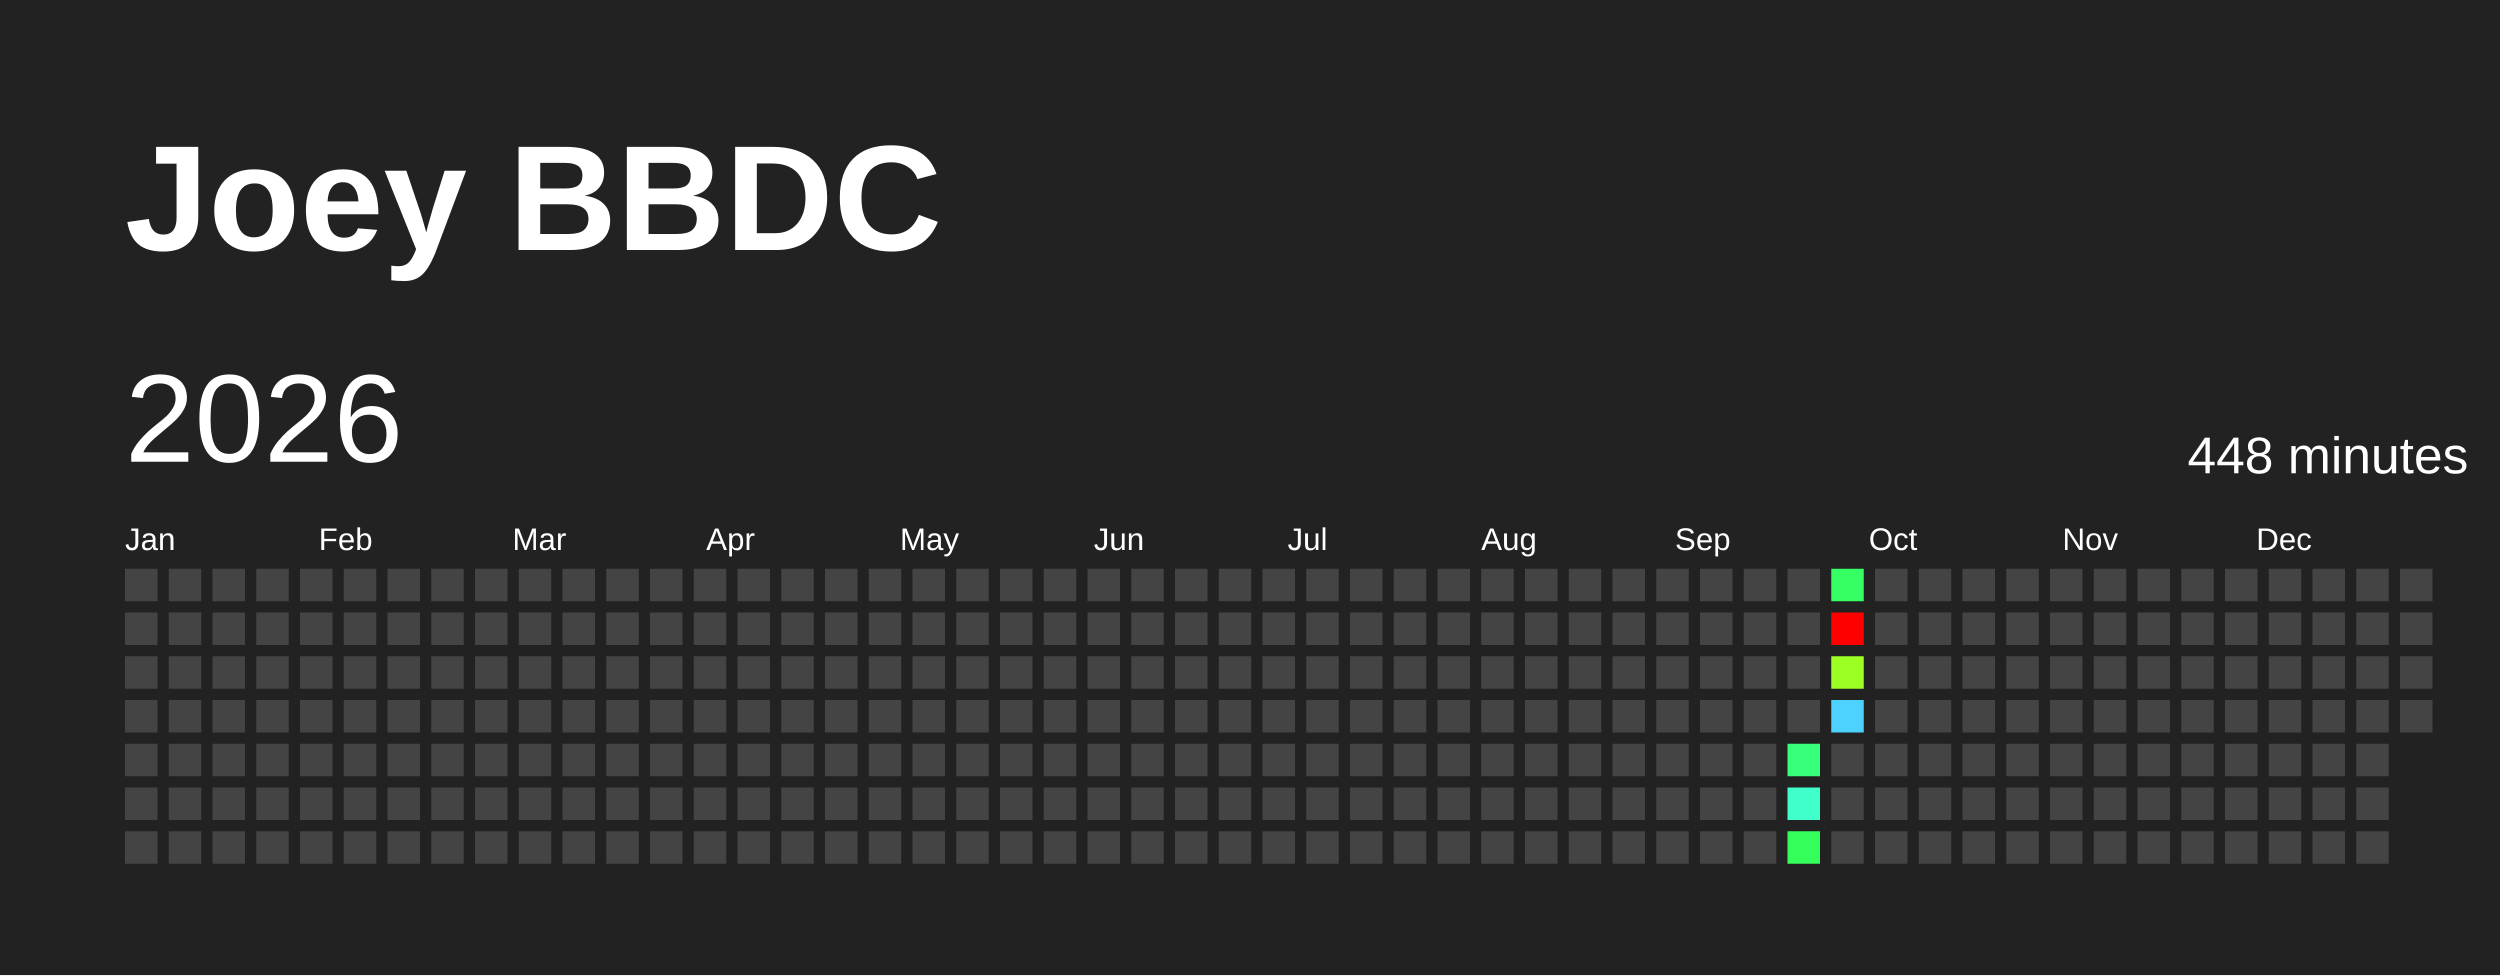
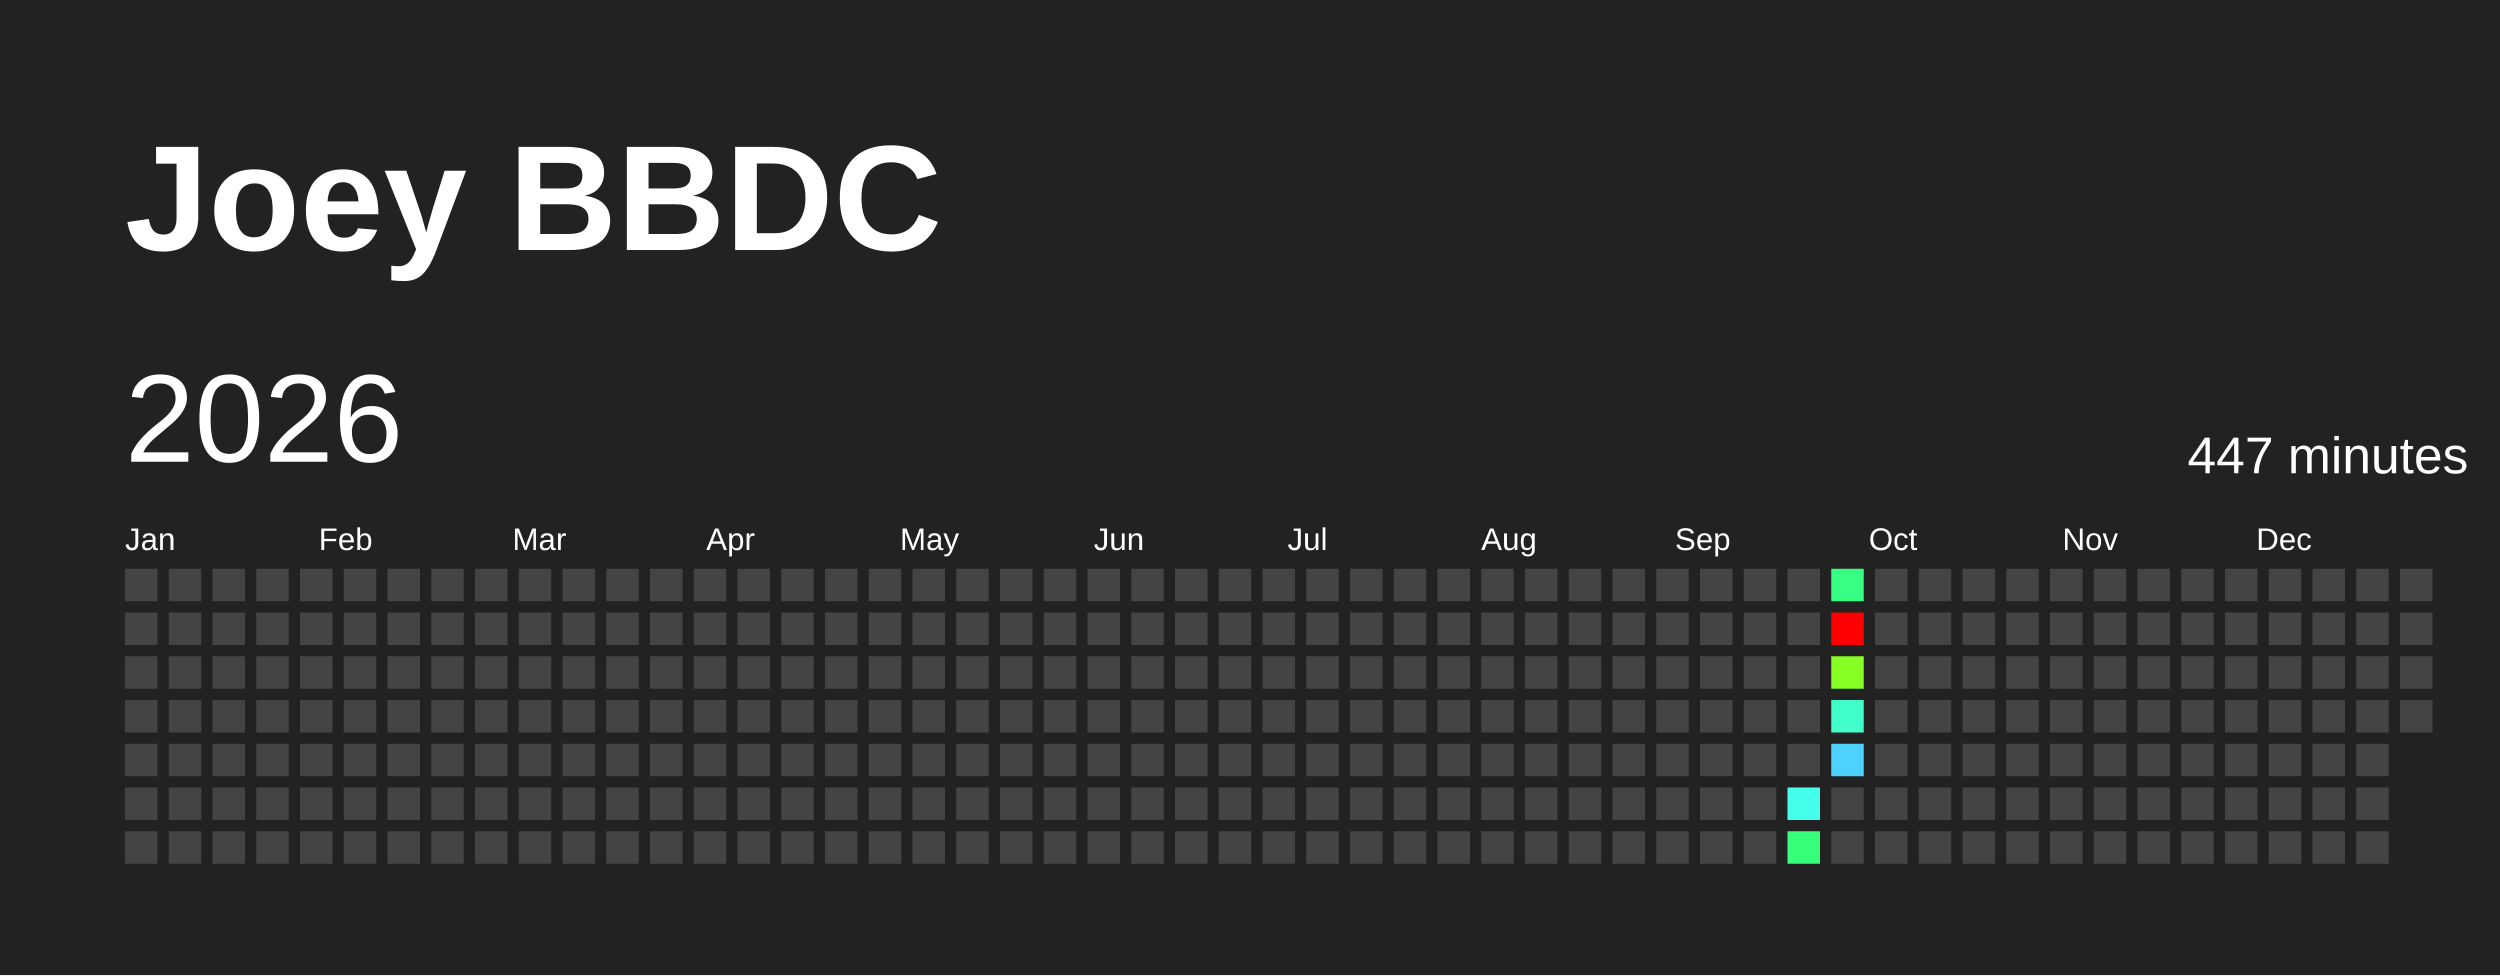
<svg xmlns="http://www.w3.org/2000/svg" baseProfile="full" height="78mm" version="1.1" viewBox="0,0,200,78" width="200mm">
  <defs />
  <rect fill="#222222" height="78" width="200" x="0" y="0" />
  <text fill="#FFFFFF" style="font-size:12px; font-family:Arial; font-weight:bold;" x="10" y="20">Joey BBDC</text>
  <text dominant-baseline="hanging" fill="#FFFFFF" style="font-size:10.0px; font-family:Arial;" x="10" y="30">2026</text>
-   <text dominant-baseline="hanging" fill="#FFFFFF" style="font-size:4.125px; font-family:Arial;" x="175" y="35">448 minutes</text>
+   <text dominant-baseline="hanging" fill="#FFFFFF" style="font-size:4.125px; font-family:Arial;" x="175" y="35">447 minutes</text>
  <text fill="#FFFFFF" style="font-size:2.5px; font-family:Arial" x="10.0" y="44">Jan</text>
  <text fill="#FFFFFF" style="font-size:2.5px; font-family:Arial" x="25.5" y="44">Feb</text>
  <text fill="#FFFFFF" style="font-size:2.5px; font-family:Arial" x="41.0" y="44">Mar</text>
  <text fill="#FFFFFF" style="font-size:2.5px; font-family:Arial" x="56.5" y="44">Apr</text>
  <text fill="#FFFFFF" style="font-size:2.5px; font-family:Arial" x="72.0" y="44">May</text>
  <text fill="#FFFFFF" style="font-size:2.5px; font-family:Arial" x="87.5" y="44">Jun</text>
  <text fill="#FFFFFF" style="font-size:2.5px; font-family:Arial" x="103.0" y="44">Jul</text>
  <text fill="#FFFFFF" style="font-size:2.5px; font-family:Arial" x="118.5" y="44">Aug</text>
  <text fill="#FFFFFF" style="font-size:2.5px; font-family:Arial" x="134.0" y="44">Sep</text>
  <text fill="#FFFFFF" style="font-size:2.5px; font-family:Arial" x="149.5" y="44">Oct</text>
  <text fill="#FFFFFF" style="font-size:2.5px; font-family:Arial" x="165.0" y="44">Nov</text>
  <text fill="#FFFFFF" style="font-size:2.5px; font-family:Arial" x="180.5" y="44">Dec</text>
  <rect fill="#444444" height="2.6" width="2.6" x="10.0" y="45.5" />
  <rect fill="#444444" height="2.6" width="2.6" x="10.0" y="49.0" />
  <rect fill="#444444" height="2.6" width="2.6" x="10.0" y="52.5" />
  <rect fill="#444444" height="2.6" width="2.6" x="10.0" y="56.0" />
  <rect fill="#444444" height="2.6" width="2.6" x="10.0" y="59.5" />
  <rect fill="#444444" height="2.6" width="2.6" x="10.0" y="63.0" />
  <rect fill="#444444" height="2.6" width="2.6" x="10.0" y="66.5" />
  <rect fill="#444444" height="2.6" width="2.6" x="13.5" y="45.5" />
  <rect fill="#444444" height="2.6" width="2.6" x="13.5" y="49.0" />
  <rect fill="#444444" height="2.6" width="2.6" x="13.5" y="52.5" />
  <rect fill="#444444" height="2.6" width="2.6" x="13.5" y="56.0" />
  <rect fill="#444444" height="2.6" width="2.6" x="13.5" y="59.5" />
  <rect fill="#444444" height="2.6" width="2.6" x="13.5" y="63.0" />
  <rect fill="#444444" height="2.6" width="2.6" x="13.5" y="66.5" />
  <rect fill="#444444" height="2.6" width="2.6" x="17.0" y="45.5" />
  <rect fill="#444444" height="2.6" width="2.6" x="17.0" y="49.0" />
  <rect fill="#444444" height="2.6" width="2.6" x="17.0" y="52.5" />
  <rect fill="#444444" height="2.6" width="2.6" x="17.0" y="56.0" />
  <rect fill="#444444" height="2.6" width="2.6" x="17.0" y="59.5" />
  <rect fill="#444444" height="2.6" width="2.6" x="17.0" y="63.0" />
  <rect fill="#444444" height="2.6" width="2.6" x="17.0" y="66.5" />
  <rect fill="#444444" height="2.6" width="2.6" x="20.5" y="45.5" />
  <rect fill="#444444" height="2.6" width="2.6" x="20.5" y="49.0" />
  <rect fill="#444444" height="2.6" width="2.6" x="20.5" y="52.5" />
  <rect fill="#444444" height="2.6" width="2.6" x="20.5" y="56.0" />
  <rect fill="#444444" height="2.6" width="2.6" x="20.5" y="59.5" />
  <rect fill="#444444" height="2.6" width="2.6" x="20.5" y="63.0" />
  <rect fill="#444444" height="2.6" width="2.6" x="20.5" y="66.5" />
  <rect fill="#444444" height="2.6" width="2.6" x="24.0" y="45.5" />
  <rect fill="#444444" height="2.6" width="2.6" x="24.0" y="49.0" />
  <rect fill="#444444" height="2.6" width="2.6" x="24.0" y="52.5" />
  <rect fill="#444444" height="2.6" width="2.6" x="24.0" y="56.0" />
  <rect fill="#444444" height="2.6" width="2.6" x="24.0" y="59.5" />
  <rect fill="#444444" height="2.6" width="2.6" x="24.0" y="63.0" />
  <rect fill="#444444" height="2.6" width="2.6" x="24.0" y="66.5" />
  <rect fill="#444444" height="2.6" width="2.6" x="27.5" y="45.5" />
  <rect fill="#444444" height="2.6" width="2.6" x="27.5" y="49.0" />
  <rect fill="#444444" height="2.6" width="2.6" x="27.5" y="52.5" />
  <rect fill="#444444" height="2.6" width="2.6" x="27.5" y="56.0" />
  <rect fill="#444444" height="2.6" width="2.6" x="27.5" y="59.5" />
  <rect fill="#444444" height="2.6" width="2.6" x="27.5" y="63.0" />
  <rect fill="#444444" height="2.6" width="2.6" x="27.5" y="66.5" />
  <rect fill="#444444" height="2.6" width="2.6" x="31.0" y="45.5" />
  <rect fill="#444444" height="2.6" width="2.6" x="31.0" y="49.0" />
  <rect fill="#444444" height="2.6" width="2.6" x="31.0" y="52.5" />
  <rect fill="#444444" height="2.6" width="2.6" x="31.0" y="56.0" />
  <rect fill="#444444" height="2.6" width="2.6" x="31.0" y="59.5" />
  <rect fill="#444444" height="2.6" width="2.6" x="31.0" y="63.0" />
  <rect fill="#444444" height="2.6" width="2.6" x="31.0" y="66.5" />
  <rect fill="#444444" height="2.6" width="2.6" x="34.5" y="45.5" />
  <rect fill="#444444" height="2.6" width="2.6" x="34.5" y="49.0" />
  <rect fill="#444444" height="2.6" width="2.6" x="34.5" y="52.5" />
  <rect fill="#444444" height="2.6" width="2.6" x="34.5" y="56.0" />
  <rect fill="#444444" height="2.6" width="2.6" x="34.5" y="59.5" />
  <rect fill="#444444" height="2.6" width="2.6" x="34.5" y="63.0" />
  <rect fill="#444444" height="2.6" width="2.6" x="34.5" y="66.5" />
  <rect fill="#444444" height="2.6" width="2.6" x="38.0" y="45.5" />
  <rect fill="#444444" height="2.6" width="2.6" x="38.0" y="49.0" />
  <rect fill="#444444" height="2.6" width="2.6" x="38.0" y="52.5" />
  <rect fill="#444444" height="2.6" width="2.6" x="38.0" y="56.0" />
  <rect fill="#444444" height="2.6" width="2.6" x="38.0" y="59.5" />
  <rect fill="#444444" height="2.6" width="2.6" x="38.0" y="63.0" />
  <rect fill="#444444" height="2.6" width="2.6" x="38.0" y="66.5" />
  <rect fill="#444444" height="2.6" width="2.6" x="41.5" y="45.5" />
  <rect fill="#444444" height="2.6" width="2.6" x="41.5" y="49.0" />
  <rect fill="#444444" height="2.6" width="2.6" x="41.5" y="52.5" />
  <rect fill="#444444" height="2.6" width="2.6" x="41.5" y="56.0" />
  <rect fill="#444444" height="2.6" width="2.6" x="41.5" y="59.5" />
  <rect fill="#444444" height="2.6" width="2.6" x="41.5" y="63.0" />
  <rect fill="#444444" height="2.6" width="2.6" x="41.5" y="66.5" />
  <rect fill="#444444" height="2.6" width="2.6" x="45.0" y="45.5" />
  <rect fill="#444444" height="2.6" width="2.6" x="45.0" y="49.0" />
  <rect fill="#444444" height="2.6" width="2.6" x="45.0" y="52.5" />
  <rect fill="#444444" height="2.6" width="2.6" x="45.0" y="56.0" />
  <rect fill="#444444" height="2.6" width="2.6" x="45.0" y="59.5" />
  <rect fill="#444444" height="2.6" width="2.6" x="45.0" y="63.0" />
  <rect fill="#444444" height="2.6" width="2.6" x="45.0" y="66.5" />
  <rect fill="#444444" height="2.6" width="2.6" x="48.5" y="45.5" />
  <rect fill="#444444" height="2.6" width="2.6" x="48.5" y="49.0" />
  <rect fill="#444444" height="2.6" width="2.6" x="48.5" y="52.5" />
  <rect fill="#444444" height="2.6" width="2.6" x="48.5" y="56.0" />
  <rect fill="#444444" height="2.6" width="2.6" x="48.5" y="59.5" />
  <rect fill="#444444" height="2.6" width="2.6" x="48.5" y="63.0" />
  <rect fill="#444444" height="2.6" width="2.6" x="48.5" y="66.5" />
  <rect fill="#444444" height="2.6" width="2.6" x="52.0" y="45.5" />
  <rect fill="#444444" height="2.6" width="2.6" x="52.0" y="49.0" />
  <rect fill="#444444" height="2.6" width="2.6" x="52.0" y="52.5" />
  <rect fill="#444444" height="2.6" width="2.6" x="52.0" y="56.0" />
  <rect fill="#444444" height="2.6" width="2.6" x="52.0" y="59.5" />
  <rect fill="#444444" height="2.6" width="2.6" x="52.0" y="63.0" />
  <rect fill="#444444" height="2.6" width="2.6" x="52.0" y="66.5" />
  <rect fill="#444444" height="2.6" width="2.6" x="55.5" y="45.5" />
  <rect fill="#444444" height="2.6" width="2.6" x="55.5" y="49.0" />
  <rect fill="#444444" height="2.6" width="2.6" x="55.5" y="52.5" />
  <rect fill="#444444" height="2.6" width="2.6" x="55.5" y="56.0" />
  <rect fill="#444444" height="2.6" width="2.6" x="55.5" y="59.5" />
  <rect fill="#444444" height="2.6" width="2.6" x="55.5" y="63.0" />
  <rect fill="#444444" height="2.6" width="2.6" x="55.5" y="66.5" />
  <rect fill="#444444" height="2.6" width="2.6" x="59.0" y="45.5" />
  <rect fill="#444444" height="2.6" width="2.6" x="59.0" y="49.0" />
  <rect fill="#444444" height="2.6" width="2.6" x="59.0" y="52.5" />
  <rect fill="#444444" height="2.6" width="2.6" x="59.0" y="56.0" />
  <rect fill="#444444" height="2.6" width="2.6" x="59.0" y="59.5" />
  <rect fill="#444444" height="2.6" width="2.6" x="59.0" y="63.0" />
  <rect fill="#444444" height="2.6" width="2.6" x="59.0" y="66.5" />
  <rect fill="#444444" height="2.6" width="2.6" x="62.5" y="45.5" />
  <rect fill="#444444" height="2.6" width="2.6" x="62.5" y="49.0" />
  <rect fill="#444444" height="2.6" width="2.6" x="62.5" y="52.5" />
  <rect fill="#444444" height="2.6" width="2.6" x="62.5" y="56.0" />
  <rect fill="#444444" height="2.6" width="2.6" x="62.5" y="59.5" />
  <rect fill="#444444" height="2.6" width="2.6" x="62.5" y="63.0" />
  <rect fill="#444444" height="2.6" width="2.6" x="62.5" y="66.5" />
  <rect fill="#444444" height="2.6" width="2.6" x="66.0" y="45.5" />
  <rect fill="#444444" height="2.6" width="2.6" x="66.0" y="49.0" />
  <rect fill="#444444" height="2.6" width="2.6" x="66.0" y="52.5" />
  <rect fill="#444444" height="2.6" width="2.6" x="66.0" y="56.0" />
  <rect fill="#444444" height="2.6" width="2.6" x="66.0" y="59.5" />
  <rect fill="#444444" height="2.6" width="2.6" x="66.0" y="63.0" />
  <rect fill="#444444" height="2.6" width="2.6" x="66.0" y="66.5" />
  <rect fill="#444444" height="2.6" width="2.6" x="69.5" y="45.5" />
  <rect fill="#444444" height="2.6" width="2.6" x="69.5" y="49.0" />
  <rect fill="#444444" height="2.6" width="2.6" x="69.5" y="52.5" />
  <rect fill="#444444" height="2.6" width="2.6" x="69.5" y="56.0" />
  <rect fill="#444444" height="2.6" width="2.6" x="69.5" y="59.5" />
  <rect fill="#444444" height="2.6" width="2.6" x="69.5" y="63.0" />
  <rect fill="#444444" height="2.6" width="2.6" x="69.5" y="66.5" />
  <rect fill="#444444" height="2.6" width="2.6" x="73.0" y="45.5" />
  <rect fill="#444444" height="2.6" width="2.6" x="73.0" y="49.0" />
  <rect fill="#444444" height="2.6" width="2.6" x="73.0" y="52.5" />
  <rect fill="#444444" height="2.6" width="2.6" x="73.0" y="56.0" />
  <rect fill="#444444" height="2.6" width="2.6" x="73.0" y="59.5" />
  <rect fill="#444444" height="2.6" width="2.6" x="73.0" y="63.0" />
  <rect fill="#444444" height="2.6" width="2.6" x="73.0" y="66.5" />
  <rect fill="#444444" height="2.6" width="2.6" x="76.5" y="45.5" />
  <rect fill="#444444" height="2.6" width="2.6" x="76.5" y="49.0" />
  <rect fill="#444444" height="2.6" width="2.6" x="76.5" y="52.5" />
  <rect fill="#444444" height="2.6" width="2.6" x="76.5" y="56.0" />
  <rect fill="#444444" height="2.6" width="2.6" x="76.5" y="59.5" />
  <rect fill="#444444" height="2.6" width="2.6" x="76.5" y="63.0" />
  <rect fill="#444444" height="2.6" width="2.6" x="76.5" y="66.5" />
  <rect fill="#444444" height="2.6" width="2.6" x="80.0" y="45.5" />
  <rect fill="#444444" height="2.6" width="2.6" x="80.0" y="49.0" />
  <rect fill="#444444" height="2.6" width="2.6" x="80.0" y="52.5" />
  <rect fill="#444444" height="2.6" width="2.6" x="80.0" y="56.0" />
  <rect fill="#444444" height="2.6" width="2.6" x="80.0" y="59.5" />
  <rect fill="#444444" height="2.6" width="2.6" x="80.0" y="63.0" />
  <rect fill="#444444" height="2.6" width="2.6" x="80.0" y="66.5" />
  <rect fill="#444444" height="2.6" width="2.6" x="83.5" y="45.5" />
  <rect fill="#444444" height="2.6" width="2.6" x="83.5" y="49.0" />
  <rect fill="#444444" height="2.6" width="2.6" x="83.5" y="52.5" />
  <rect fill="#444444" height="2.6" width="2.6" x="83.5" y="56.0" />
  <rect fill="#444444" height="2.6" width="2.6" x="83.5" y="59.5" />
  <rect fill="#444444" height="2.6" width="2.6" x="83.5" y="63.0" />
  <rect fill="#444444" height="2.6" width="2.6" x="83.5" y="66.5" />
  <rect fill="#444444" height="2.6" width="2.6" x="87.0" y="45.5" />
  <rect fill="#444444" height="2.6" width="2.6" x="87.0" y="49.0" />
  <rect fill="#444444" height="2.6" width="2.6" x="87.0" y="52.5" />
  <rect fill="#444444" height="2.6" width="2.6" x="87.0" y="56.0" />
  <rect fill="#444444" height="2.6" width="2.6" x="87.0" y="59.5" />
  <rect fill="#444444" height="2.6" width="2.6" x="87.0" y="63.0" />
  <rect fill="#444444" height="2.6" width="2.6" x="87.0" y="66.5" />
  <rect fill="#444444" height="2.6" width="2.6" x="90.5" y="45.5" />
  <rect fill="#444444" height="2.6" width="2.6" x="90.5" y="49.0" />
  <rect fill="#444444" height="2.6" width="2.6" x="90.5" y="52.5" />
  <rect fill="#444444" height="2.6" width="2.6" x="90.5" y="56.0" />
  <rect fill="#444444" height="2.6" width="2.6" x="90.5" y="59.5" />
  <rect fill="#444444" height="2.6" width="2.6" x="90.5" y="63.0" />
  <rect fill="#444444" height="2.6" width="2.6" x="90.5" y="66.5" />
  <rect fill="#444444" height="2.6" width="2.6" x="94.0" y="45.5" />
  <rect fill="#444444" height="2.6" width="2.6" x="94.0" y="49.0" />
  <rect fill="#444444" height="2.6" width="2.6" x="94.0" y="52.5" />
  <rect fill="#444444" height="2.6" width="2.6" x="94.0" y="56.0" />
  <rect fill="#444444" height="2.6" width="2.6" x="94.0" y="59.5" />
  <rect fill="#444444" height="2.6" width="2.6" x="94.0" y="63.0" />
  <rect fill="#444444" height="2.6" width="2.6" x="94.0" y="66.5" />
  <rect fill="#444444" height="2.6" width="2.6" x="97.5" y="45.5" />
  <rect fill="#444444" height="2.6" width="2.6" x="97.5" y="49.0" />
  <rect fill="#444444" height="2.6" width="2.6" x="97.5" y="52.5" />
  <rect fill="#444444" height="2.6" width="2.6" x="97.5" y="56.0" />
  <rect fill="#444444" height="2.6" width="2.6" x="97.5" y="59.5" />
  <rect fill="#444444" height="2.6" width="2.6" x="97.5" y="63.0" />
  <rect fill="#444444" height="2.6" width="2.6" x="97.5" y="66.5" />
  <rect fill="#444444" height="2.6" width="2.6" x="101.0" y="45.5" />
  <rect fill="#444444" height="2.6" width="2.6" x="101.0" y="49.0" />
  <rect fill="#444444" height="2.6" width="2.6" x="101.0" y="52.5" />
  <rect fill="#444444" height="2.6" width="2.6" x="101.0" y="56.0" />
  <rect fill="#444444" height="2.6" width="2.6" x="101.0" y="59.5" />
  <rect fill="#444444" height="2.6" width="2.6" x="101.0" y="63.0" />
  <rect fill="#444444" height="2.6" width="2.6" x="101.0" y="66.5" />
  <rect fill="#444444" height="2.6" width="2.6" x="104.5" y="45.5" />
  <rect fill="#444444" height="2.6" width="2.6" x="104.5" y="49.0" />
  <rect fill="#444444" height="2.6" width="2.6" x="104.5" y="52.5" />
  <rect fill="#444444" height="2.6" width="2.6" x="104.5" y="56.0" />
  <rect fill="#444444" height="2.6" width="2.6" x="104.5" y="59.5" />
  <rect fill="#444444" height="2.6" width="2.6" x="104.5" y="63.0" />
  <rect fill="#444444" height="2.6" width="2.6" x="104.5" y="66.5" />
  <rect fill="#444444" height="2.6" width="2.6" x="108.0" y="45.5" />
  <rect fill="#444444" height="2.6" width="2.6" x="108.0" y="49.0" />
  <rect fill="#444444" height="2.6" width="2.6" x="108.0" y="52.5" />
  <rect fill="#444444" height="2.6" width="2.6" x="108.0" y="56.0" />
  <rect fill="#444444" height="2.6" width="2.6" x="108.0" y="59.5" />
  <rect fill="#444444" height="2.6" width="2.6" x="108.0" y="63.0" />
  <rect fill="#444444" height="2.6" width="2.6" x="108.0" y="66.5" />
  <rect fill="#444444" height="2.6" width="2.6" x="111.5" y="45.5" />
  <rect fill="#444444" height="2.6" width="2.6" x="111.5" y="49.0" />
  <rect fill="#444444" height="2.6" width="2.6" x="111.5" y="52.5" />
  <rect fill="#444444" height="2.6" width="2.6" x="111.5" y="56.0" />
  <rect fill="#444444" height="2.6" width="2.6" x="111.5" y="59.5" />
  <rect fill="#444444" height="2.6" width="2.6" x="111.5" y="63.0" />
  <rect fill="#444444" height="2.6" width="2.6" x="111.5" y="66.5" />
  <rect fill="#444444" height="2.6" width="2.6" x="115.0" y="45.5" />
  <rect fill="#444444" height="2.6" width="2.6" x="115.0" y="49.0" />
  <rect fill="#444444" height="2.6" width="2.6" x="115.0" y="52.5" />
  <rect fill="#444444" height="2.6" width="2.6" x="115.0" y="56.0" />
  <rect fill="#444444" height="2.6" width="2.6" x="115.0" y="59.5" />
  <rect fill="#444444" height="2.6" width="2.6" x="115.0" y="63.0" />
  <rect fill="#444444" height="2.6" width="2.6" x="115.0" y="66.5" />
  <rect fill="#444444" height="2.6" width="2.6" x="118.5" y="45.5" />
  <rect fill="#444444" height="2.6" width="2.6" x="118.5" y="49.0" />
  <rect fill="#444444" height="2.6" width="2.6" x="118.5" y="52.5" />
  <rect fill="#444444" height="2.6" width="2.6" x="118.5" y="56.0" />
  <rect fill="#444444" height="2.6" width="2.6" x="118.5" y="59.5" />
  <rect fill="#444444" height="2.6" width="2.6" x="118.5" y="63.0" />
  <rect fill="#444444" height="2.6" width="2.6" x="118.5" y="66.5" />
  <rect fill="#444444" height="2.6" width="2.6" x="122.0" y="45.5" />
  <rect fill="#444444" height="2.6" width="2.6" x="122.0" y="49.0" />
  <rect fill="#444444" height="2.6" width="2.6" x="122.0" y="52.5" />
  <rect fill="#444444" height="2.6" width="2.6" x="122.0" y="56.0" />
  <rect fill="#444444" height="2.6" width="2.6" x="122.0" y="59.5" />
  <rect fill="#444444" height="2.6" width="2.6" x="122.0" y="63.0" />
  <rect fill="#444444" height="2.6" width="2.6" x="122.0" y="66.5" />
  <rect fill="#444444" height="2.6" width="2.6" x="125.5" y="45.5" />
  <rect fill="#444444" height="2.6" width="2.6" x="125.5" y="49.0" />
  <rect fill="#444444" height="2.6" width="2.6" x="125.5" y="52.5" />
  <rect fill="#444444" height="2.6" width="2.6" x="125.5" y="56.0" />
  <rect fill="#444444" height="2.6" width="2.6" x="125.5" y="59.5" />
  <rect fill="#444444" height="2.6" width="2.6" x="125.5" y="63.0" />
  <rect fill="#444444" height="2.6" width="2.6" x="125.5" y="66.5" />
  <rect fill="#444444" height="2.6" width="2.6" x="129.0" y="45.5" />
  <rect fill="#444444" height="2.6" width="2.6" x="129.0" y="49.0" />
  <rect fill="#444444" height="2.6" width="2.6" x="129.0" y="52.5" />
  <rect fill="#444444" height="2.6" width="2.6" x="129.0" y="56.0" />
  <rect fill="#444444" height="2.6" width="2.6" x="129.0" y="59.5" />
  <rect fill="#444444" height="2.6" width="2.6" x="129.0" y="63.0" />
  <rect fill="#444444" height="2.6" width="2.6" x="129.0" y="66.5" />
  <rect fill="#444444" height="2.6" width="2.6" x="132.5" y="45.5" />
  <rect fill="#444444" height="2.6" width="2.6" x="132.5" y="49.0" />
  <rect fill="#444444" height="2.6" width="2.6" x="132.5" y="52.5" />
  <rect fill="#444444" height="2.6" width="2.6" x="132.5" y="56.0" />
  <rect fill="#444444" height="2.6" width="2.6" x="132.5" y="59.5" />
  <rect fill="#444444" height="2.6" width="2.6" x="132.5" y="63.0" />
  <rect fill="#444444" height="2.6" width="2.6" x="132.5" y="66.5" />
  <rect fill="#444444" height="2.6" width="2.6" x="136.0" y="45.5" />
  <rect fill="#444444" height="2.6" width="2.6" x="136.0" y="49.0" />
  <rect fill="#444444" height="2.6" width="2.6" x="136.0" y="52.5" />
  <rect fill="#444444" height="2.6" width="2.6" x="136.0" y="56.0" />
  <rect fill="#444444" height="2.6" width="2.6" x="136.0" y="59.5" />
  <rect fill="#444444" height="2.6" width="2.6" x="136.0" y="63.0" />
  <rect fill="#444444" height="2.6" width="2.6" x="136.0" y="66.5" />
  <rect fill="#444444" height="2.6" width="2.6" x="139.5" y="45.5" />
  <rect fill="#444444" height="2.6" width="2.6" x="139.5" y="49.0" />
  <rect fill="#444444" height="2.6" width="2.6" x="139.5" y="52.5" />
  <rect fill="#444444" height="2.6" width="2.6" x="139.5" y="56.0" />
  <rect fill="#444444" height="2.6" width="2.6" x="139.5" y="59.5" />
  <rect fill="#444444" height="2.6" width="2.6" x="139.5" y="63.0" />
  <rect fill="#444444" height="2.6" width="2.6" x="139.5" y="66.5" />
  <rect fill="#444444" height="2.6" width="2.6" x="143.0" y="45.5" />
  <rect fill="#444444" height="2.6" width="2.6" x="143.0" y="49.0" />
  <rect fill="#444444" height="2.6" width="2.6" x="143.0" y="52.5" />
  <rect fill="#444444" height="2.6" width="2.6" x="143.0" y="56.0" />
-   <rect fill="#37ff7a" height="2.6" width="2.6" x="143.0" y="59.5" />
-   <rect fill="#40ffca" height="2.6" width="2.6" x="143.0" y="63.0" />
-   <rect fill="#34ff5a" height="2.6" width="2.6" x="143.0" y="66.5" />
-   <rect fill="#35ff63" height="2.6" width="2.6" x="146.5" y="45.5" />
+   <rect fill="#444444" height="2.6" width="2.6" x="143.0" y="59.5" />
+   <rect fill="#45ffed" height="2.6" width="2.6" x="143.0" y="63.0" />
+   <rect fill="#37ff7a" height="2.6" width="2.6" x="143.0" y="66.5" />
+   <rect fill="#38ff84" height="2.6" width="2.6" x="146.5" y="45.5" />
  <rect fill="red" height="2.6" width="2.6" x="146.5" y="49.0" />
-   <rect fill="#9bff22" height="2.6" width="2.6" x="146.5" y="52.5" />
-   <rect fill="#4dd2ff" height="2.6" width="2.6" x="146.5" y="56.0" />
-   <rect fill="#444444" height="2.6" width="2.6" x="146.5" y="59.5" />
+   <rect fill="#87ff25" height="2.6" width="2.6" x="146.5" y="52.5" />
+   <rect fill="#41ffcb" height="2.6" width="2.6" x="146.5" y="56.0" />
+   <rect fill="#4dd2ff" height="2.6" width="2.6" x="146.5" y="59.5" />
  <rect fill="#444444" height="2.6" width="2.6" x="146.5" y="63.0" />
  <rect fill="#444444" height="2.6" width="2.6" x="146.5" y="66.5" />
  <rect fill="#444444" height="2.6" width="2.6" x="150.0" y="45.5" />
  <rect fill="#444444" height="2.6" width="2.6" x="150.0" y="49.0" />
  <rect fill="#444444" height="2.6" width="2.6" x="150.0" y="52.5" />
  <rect fill="#444444" height="2.6" width="2.6" x="150.0" y="56.0" />
  <rect fill="#444444" height="2.6" width="2.6" x="150.0" y="59.5" />
  <rect fill="#444444" height="2.6" width="2.6" x="150.0" y="63.0" />
  <rect fill="#444444" height="2.6" width="2.6" x="150.0" y="66.5" />
  <rect fill="#444444" height="2.6" width="2.6" x="153.5" y="45.5" />
  <rect fill="#444444" height="2.6" width="2.6" x="153.5" y="49.0" />
  <rect fill="#444444" height="2.6" width="2.6" x="153.5" y="52.5" />
  <rect fill="#444444" height="2.6" width="2.6" x="153.5" y="56.0" />
  <rect fill="#444444" height="2.6" width="2.6" x="153.5" y="59.5" />
  <rect fill="#444444" height="2.6" width="2.6" x="153.5" y="63.0" />
  <rect fill="#444444" height="2.6" width="2.6" x="153.5" y="66.5" />
  <rect fill="#444444" height="2.6" width="2.6" x="157.0" y="45.5" />
  <rect fill="#444444" height="2.6" width="2.6" x="157.0" y="49.0" />
  <rect fill="#444444" height="2.6" width="2.6" x="157.0" y="52.5" />
  <rect fill="#444444" height="2.6" width="2.6" x="157.0" y="56.0" />
  <rect fill="#444444" height="2.6" width="2.6" x="157.0" y="59.5" />
  <rect fill="#444444" height="2.6" width="2.6" x="157.0" y="63.0" />
  <rect fill="#444444" height="2.6" width="2.6" x="157.0" y="66.5" />
  <rect fill="#444444" height="2.6" width="2.6" x="160.5" y="45.5" />
  <rect fill="#444444" height="2.6" width="2.6" x="160.5" y="49.0" />
  <rect fill="#444444" height="2.6" width="2.6" x="160.5" y="52.5" />
  <rect fill="#444444" height="2.6" width="2.6" x="160.5" y="56.0" />
  <rect fill="#444444" height="2.6" width="2.6" x="160.5" y="59.5" />
  <rect fill="#444444" height="2.6" width="2.6" x="160.5" y="63.0" />
  <rect fill="#444444" height="2.6" width="2.6" x="160.5" y="66.5" />
  <rect fill="#444444" height="2.6" width="2.6" x="164.0" y="45.5" />
  <rect fill="#444444" height="2.6" width="2.6" x="164.0" y="49.0" />
  <rect fill="#444444" height="2.6" width="2.6" x="164.0" y="52.5" />
  <rect fill="#444444" height="2.6" width="2.6" x="164.0" y="56.0" />
  <rect fill="#444444" height="2.6" width="2.6" x="164.0" y="59.5" />
  <rect fill="#444444" height="2.6" width="2.6" x="164.0" y="63.0" />
  <rect fill="#444444" height="2.6" width="2.6" x="164.0" y="66.5" />
  <rect fill="#444444" height="2.6" width="2.6" x="167.5" y="45.5" />
  <rect fill="#444444" height="2.6" width="2.6" x="167.5" y="49.0" />
  <rect fill="#444444" height="2.6" width="2.6" x="167.5" y="52.5" />
  <rect fill="#444444" height="2.6" width="2.6" x="167.5" y="56.0" />
  <rect fill="#444444" height="2.6" width="2.6" x="167.5" y="59.5" />
  <rect fill="#444444" height="2.6" width="2.6" x="167.5" y="63.0" />
  <rect fill="#444444" height="2.6" width="2.6" x="167.5" y="66.5" />
  <rect fill="#444444" height="2.6" width="2.6" x="171.0" y="45.5" />
  <rect fill="#444444" height="2.6" width="2.6" x="171.0" y="49.0" />
  <rect fill="#444444" height="2.6" width="2.6" x="171.0" y="52.5" />
  <rect fill="#444444" height="2.6" width="2.6" x="171.0" y="56.0" />
  <rect fill="#444444" height="2.6" width="2.6" x="171.0" y="59.5" />
  <rect fill="#444444" height="2.6" width="2.6" x="171.0" y="63.0" />
  <rect fill="#444444" height="2.6" width="2.6" x="171.0" y="66.5" />
  <rect fill="#444444" height="2.6" width="2.6" x="174.5" y="45.5" />
  <rect fill="#444444" height="2.6" width="2.6" x="174.5" y="49.0" />
  <rect fill="#444444" height="2.6" width="2.6" x="174.5" y="52.5" />
  <rect fill="#444444" height="2.6" width="2.6" x="174.5" y="56.0" />
  <rect fill="#444444" height="2.6" width="2.6" x="174.5" y="59.5" />
  <rect fill="#444444" height="2.6" width="2.6" x="174.5" y="63.0" />
  <rect fill="#444444" height="2.6" width="2.6" x="174.5" y="66.5" />
  <rect fill="#444444" height="2.6" width="2.6" x="178.0" y="45.5" />
  <rect fill="#444444" height="2.6" width="2.6" x="178.0" y="49.0" />
  <rect fill="#444444" height="2.6" width="2.6" x="178.0" y="52.5" />
  <rect fill="#444444" height="2.6" width="2.6" x="178.0" y="56.0" />
  <rect fill="#444444" height="2.6" width="2.6" x="178.0" y="59.5" />
  <rect fill="#444444" height="2.6" width="2.6" x="178.0" y="63.0" />
  <rect fill="#444444" height="2.6" width="2.6" x="178.0" y="66.5" />
  <rect fill="#444444" height="2.6" width="2.6" x="181.5" y="45.5" />
  <rect fill="#444444" height="2.6" width="2.6" x="181.5" y="49.0" />
  <rect fill="#444444" height="2.6" width="2.6" x="181.5" y="52.5" />
  <rect fill="#444444" height="2.6" width="2.6" x="181.5" y="56.0" />
  <rect fill="#444444" height="2.6" width="2.6" x="181.5" y="59.5" />
  <rect fill="#444444" height="2.6" width="2.6" x="181.5" y="63.0" />
  <rect fill="#444444" height="2.6" width="2.6" x="181.5" y="66.5" />
  <rect fill="#444444" height="2.6" width="2.6" x="185.0" y="45.5" />
  <rect fill="#444444" height="2.6" width="2.6" x="185.0" y="49.0" />
  <rect fill="#444444" height="2.6" width="2.6" x="185.0" y="52.5" />
  <rect fill="#444444" height="2.6" width="2.6" x="185.0" y="56.0" />
  <rect fill="#444444" height="2.6" width="2.6" x="185.0" y="59.5" />
  <rect fill="#444444" height="2.6" width="2.6" x="185.0" y="63.0" />
  <rect fill="#444444" height="2.6" width="2.6" x="185.0" y="66.5" />
  <rect fill="#444444" height="2.6" width="2.6" x="188.5" y="45.5" />
  <rect fill="#444444" height="2.6" width="2.6" x="188.5" y="49.0" />
  <rect fill="#444444" height="2.6" width="2.6" x="188.5" y="52.5" />
  <rect fill="#444444" height="2.6" width="2.6" x="188.5" y="56.0" />
  <rect fill="#444444" height="2.6" width="2.6" x="188.5" y="59.5" />
  <rect fill="#444444" height="2.6" width="2.6" x="188.5" y="63.0" />
  <rect fill="#444444" height="2.6" width="2.6" x="188.5" y="66.5" />
  <rect fill="#444444" height="2.6" width="2.6" x="192.0" y="45.5" />
  <rect fill="#444444" height="2.6" width="2.6" x="192.0" y="49.0" />
  <rect fill="#444444" height="2.6" width="2.6" x="192.0" y="52.5" />
  <rect fill="#444444" height="2.6" width="2.6" x="192.0" y="56.0" />
</svg>
